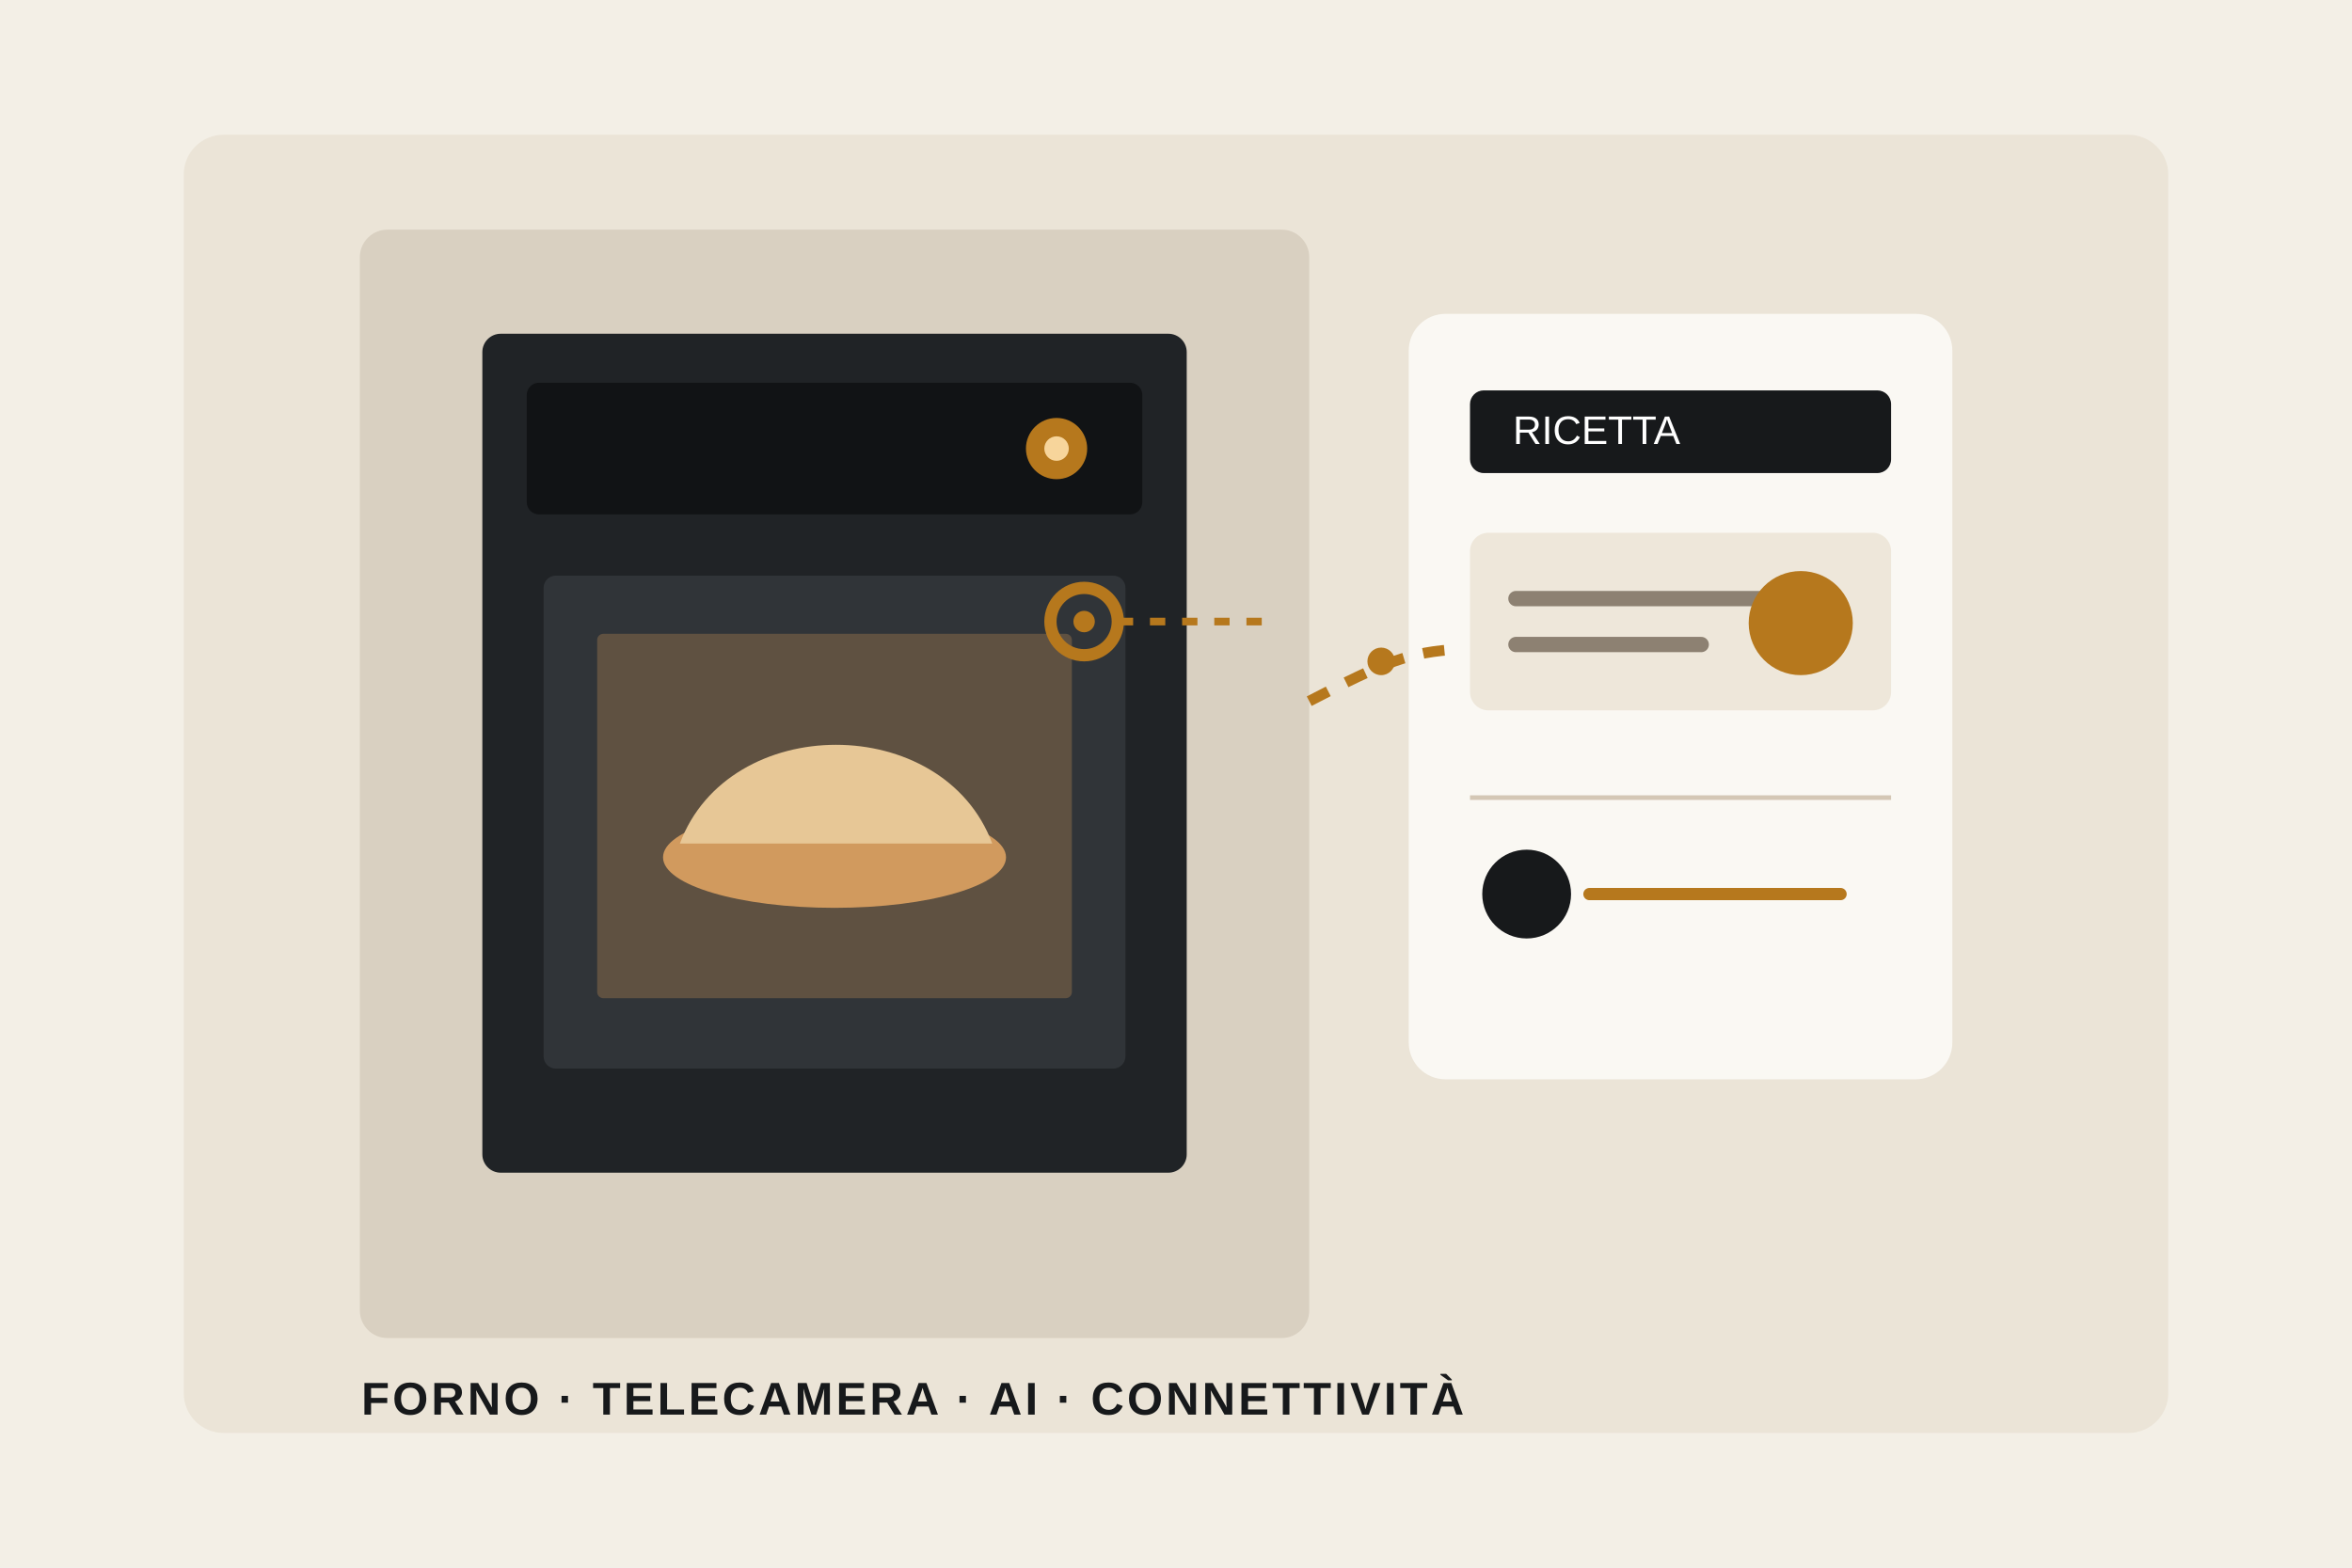
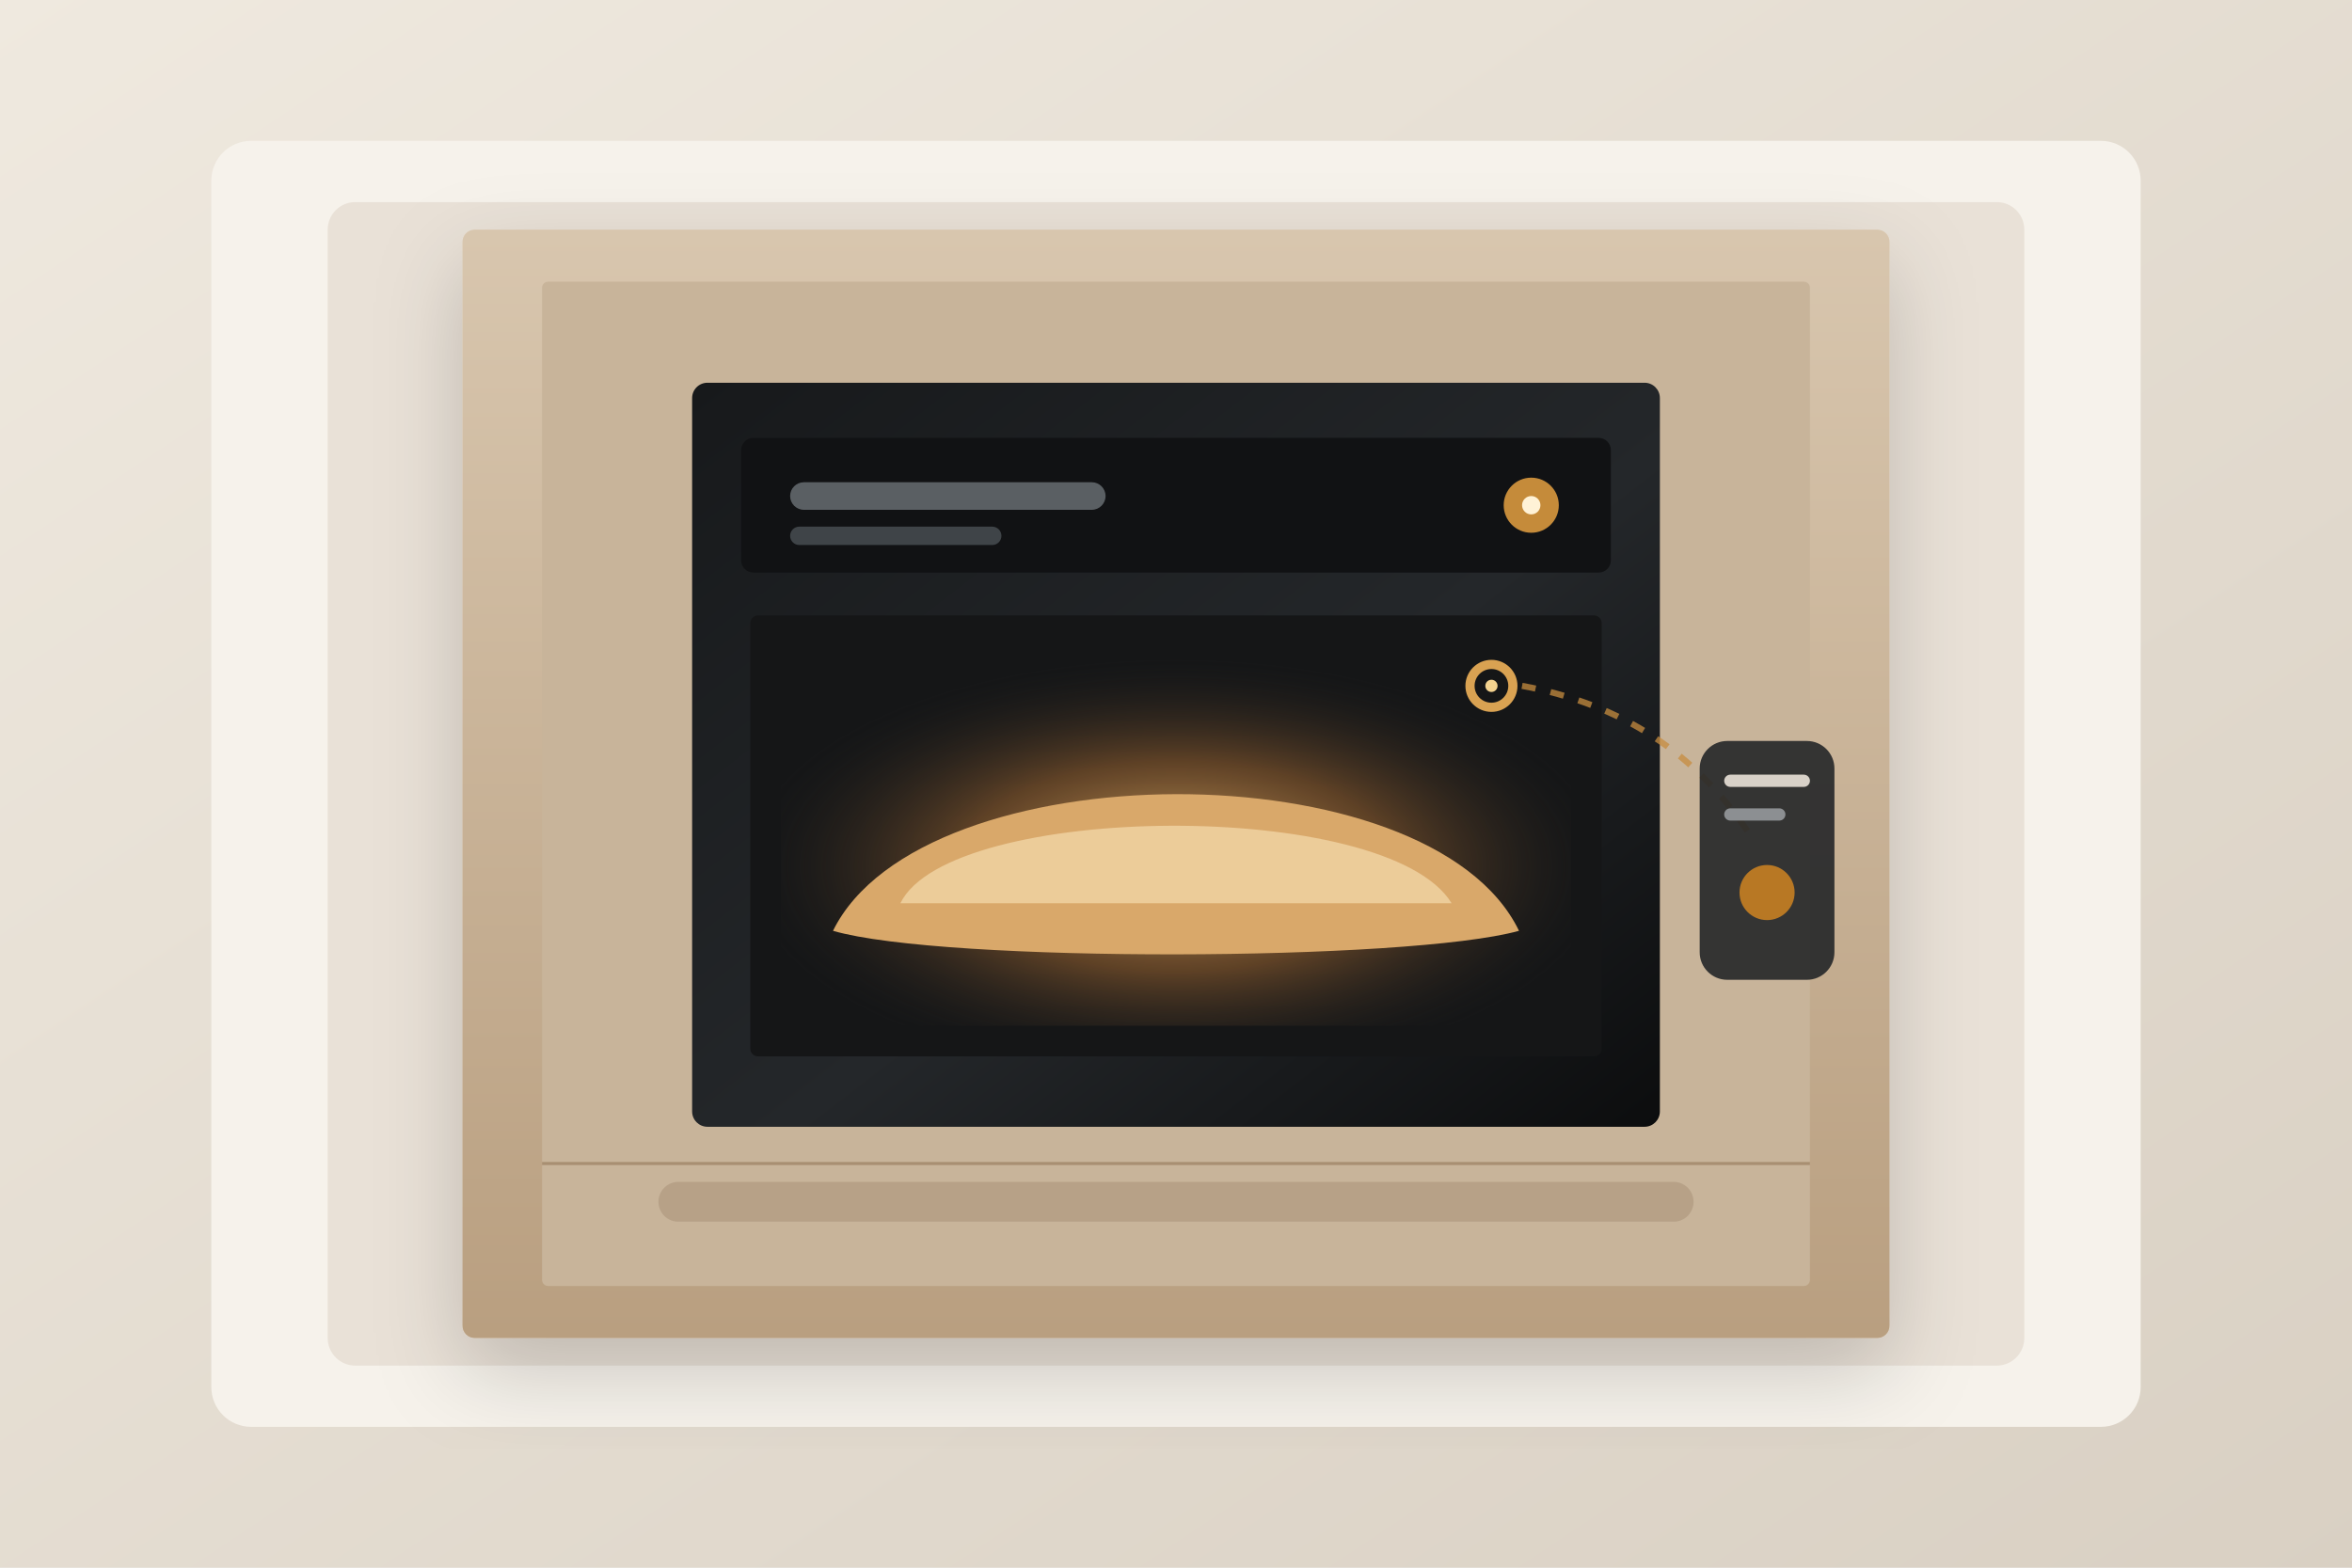
<svg xmlns="http://www.w3.org/2000/svg" viewBox="0 0 1536 1024" role="img" aria-labelledby="t d">
-   <rect width="1536" height="1024" fill="#f3efe6" />
-   <rect x="120" y="88" width="1296" height="848" rx="26" fill="#ebe4d7" />
-   <rect x="235" y="150" width="620" height="724" rx="18" fill="#d9d0c1" />
-   <rect x="315" y="218" width="460" height="548" rx="12" fill="#202326" />
-   <rect x="344" y="250" width="402" height="86" rx="8" fill="#111315" />
-   <circle cx="690" cy="293" r="20" fill="#b6781d" />
-   <circle cx="690" cy="293" r="8" fill="#f7d59b" />
-   <rect x="355" y="376" width="380" height="322" rx="8" fill="#303438" />
-   <rect x="390" y="414" width="310" height="238" rx="4" fill="#5f5141" />
-   <ellipse cx="545" cy="560" rx="112" ry="33" fill="#d19a5e" />
-   <path d="M444 551c32-86 172-86 204 0" fill="#e7c796" />
-   <circle cx="708" cy="406" r="22" fill="none" stroke="#b6781d" stroke-width="8" />
-   <circle cx="708" cy="406" r="7" fill="#b6781d" />
-   <path d="M730 406h104" stroke="#b6781d" stroke-width="5" stroke-dasharray="10 11" />
-   <rect x="920" y="205" width="355" height="500" rx="24" fill="#faf8f3" />
-   <rect x="960" y="255" width="275" height="54" rx="9" fill="#17191b" />
-   <text x="988" y="290" font-family="Arial,Helvetica,sans-serif" font-size="26" fill="#fff">RICETTA</text>
-   <rect x="960" y="348" width="275" height="116" rx="12" fill="#eee7da" />
-   <path d="M990 391h166M990 421h121" stroke="#8d8172" stroke-width="10" stroke-linecap="round" />
-   <circle cx="1176" cy="407" r="34" fill="#b6781d" />
-   <path d="M960 521h275" stroke="#d4c7b5" stroke-width="3" />
-   <circle cx="997" cy="584" r="29" fill="#17191b" />
-   <path d="M1038 584h164" stroke="#b6781d" stroke-width="8" stroke-linecap="round" />
-   <path d="M855 458C905 432 920 426 953 424" fill="none" stroke="#b6781d" stroke-width="7" stroke-dasharray="14 13" />
-   <circle cx="902" cy="432" r="9" fill="#b6781d" />
-   <text x="236" y="924" font-family="Arial,Helvetica,sans-serif" font-size="30" font-weight="700" fill="#17191b" letter-spacing="2">FORNO · TELECAMERA · AI · CONNETTIVITÀ</text>
+   <defs>
+     <linearGradient id="bg" x1="0" y1="0" x2="1" y2="1">
+       <stop offset="0" stop-color="#efe9df" />
+       <stop offset="1" stop-color="#d9d0c3" />
+     </linearGradient>
+     <linearGradient id="cab" x1="0" y1="0" x2="0" y2="1">
+       <stop offset="0" stop-color="#d8c6ae" />
+       <stop offset="1" stop-color="#b99f80" />
+     </linearGradient>
+     <linearGradient id="glass" x1="0" y1="0" x2="1" y2="1">
+       <stop offset="0" stop-color="#17191b" />
+       <stop offset=".55" stop-color="#24272a" />
+       <stop offset="1" stop-color="#0c0d0e" />
+     </linearGradient>
+     <radialGradient id="warm" cx="50%" cy="58%" r="55%">
+       <stop offset="0" stop-color="#e9b76f" stop-opacity=".95" />
+       <stop offset=".5" stop-color="#9b6532" stop-opacity=".55" />
+       <stop offset="1" stop-color="#1f2021" stop-opacity="0" />
+     </radialGradient>
+     <filter id="shadow">
+       <feDropShadow dx="0" dy="22" stdDeviation="28" flood-color="#000" flood-opacity=".18" />
+     </filter>
+   </defs>
+   <rect width="1536" height="1024" fill="url(#bg)" />
+   <rect x="138" y="92" width="1260" height="840" rx="26" fill="#f6f2eb" />
+   <rect x="214" y="132" width="1108" height="760" rx="18" fill="#e9e1d7" />
+   <rect x="302" y="150" width="932" height="724" rx="8" fill="url(#cab)" filter="url(#shadow)" />
+   <rect x="354" y="184" width="828" height="656" rx="4" fill="#c8b49a" />
+   <rect x="452" y="250" width="632" height="486" rx="10" fill="url(#glass)" />
+   <rect x="484" y="286" width="568" height="88" rx="8" fill="#111214" />
+   <rect x="516" y="315" width="206" height="18" rx="9" fill="#5a5f63" />
+   <rect x="516" y="344" width="138" height="12" rx="6" fill="#3f4448" />
+   <circle cx="1000" cy="330" r="18" fill="#c58b3a" />
+   <circle cx="1000" cy="330" r="6" fill="#fff2d6" />
+   <rect x="490" y="402" width="556" height="288" rx="5" fill="#151617" />
+   <rect x="510" y="422" width="516" height="248" rx="3" fill="url(#warm)" />
+   <path d="M544 608c58-118 390-120 448 0-72 20-376 21-448 0Z" fill="#d9a86a" />
+   <path d="M588 590c32-66 318-69 360 0" fill="#f1d4a5" opacity=".8" />
+   <circle cx="974" cy="448" r="14" fill="none" stroke="#d9a252" stroke-width="6" />
+   <circle cx="974" cy="448" r="4" fill="#f3d28f" />
+   <path d="M994 448c66 12 114 45 148 96" fill="none" stroke="#c78c3f" stroke-width="4" stroke-dasharray="9 10" opacity=".75" />
+   <rect x="1110" y="484" width="88" height="156" rx="18" fill="#242628" opacity=".9" />
+   <rect x="1126" y="506" width="56" height="8" rx="4" fill="#d8d1c8" />
+   <rect x="1126" y="528" width="40" height="8" rx="4" fill="#8c8f92" />
+   <circle cx="1154" cy="583" r="18" fill="#b87824" />
+   <path d="M354 760h828" stroke="#a88f72" stroke-width="2" />
+   <rect x="430" y="772" width="676" height="26" rx="13" fill="#af997f" opacity=".7" />
</svg>
